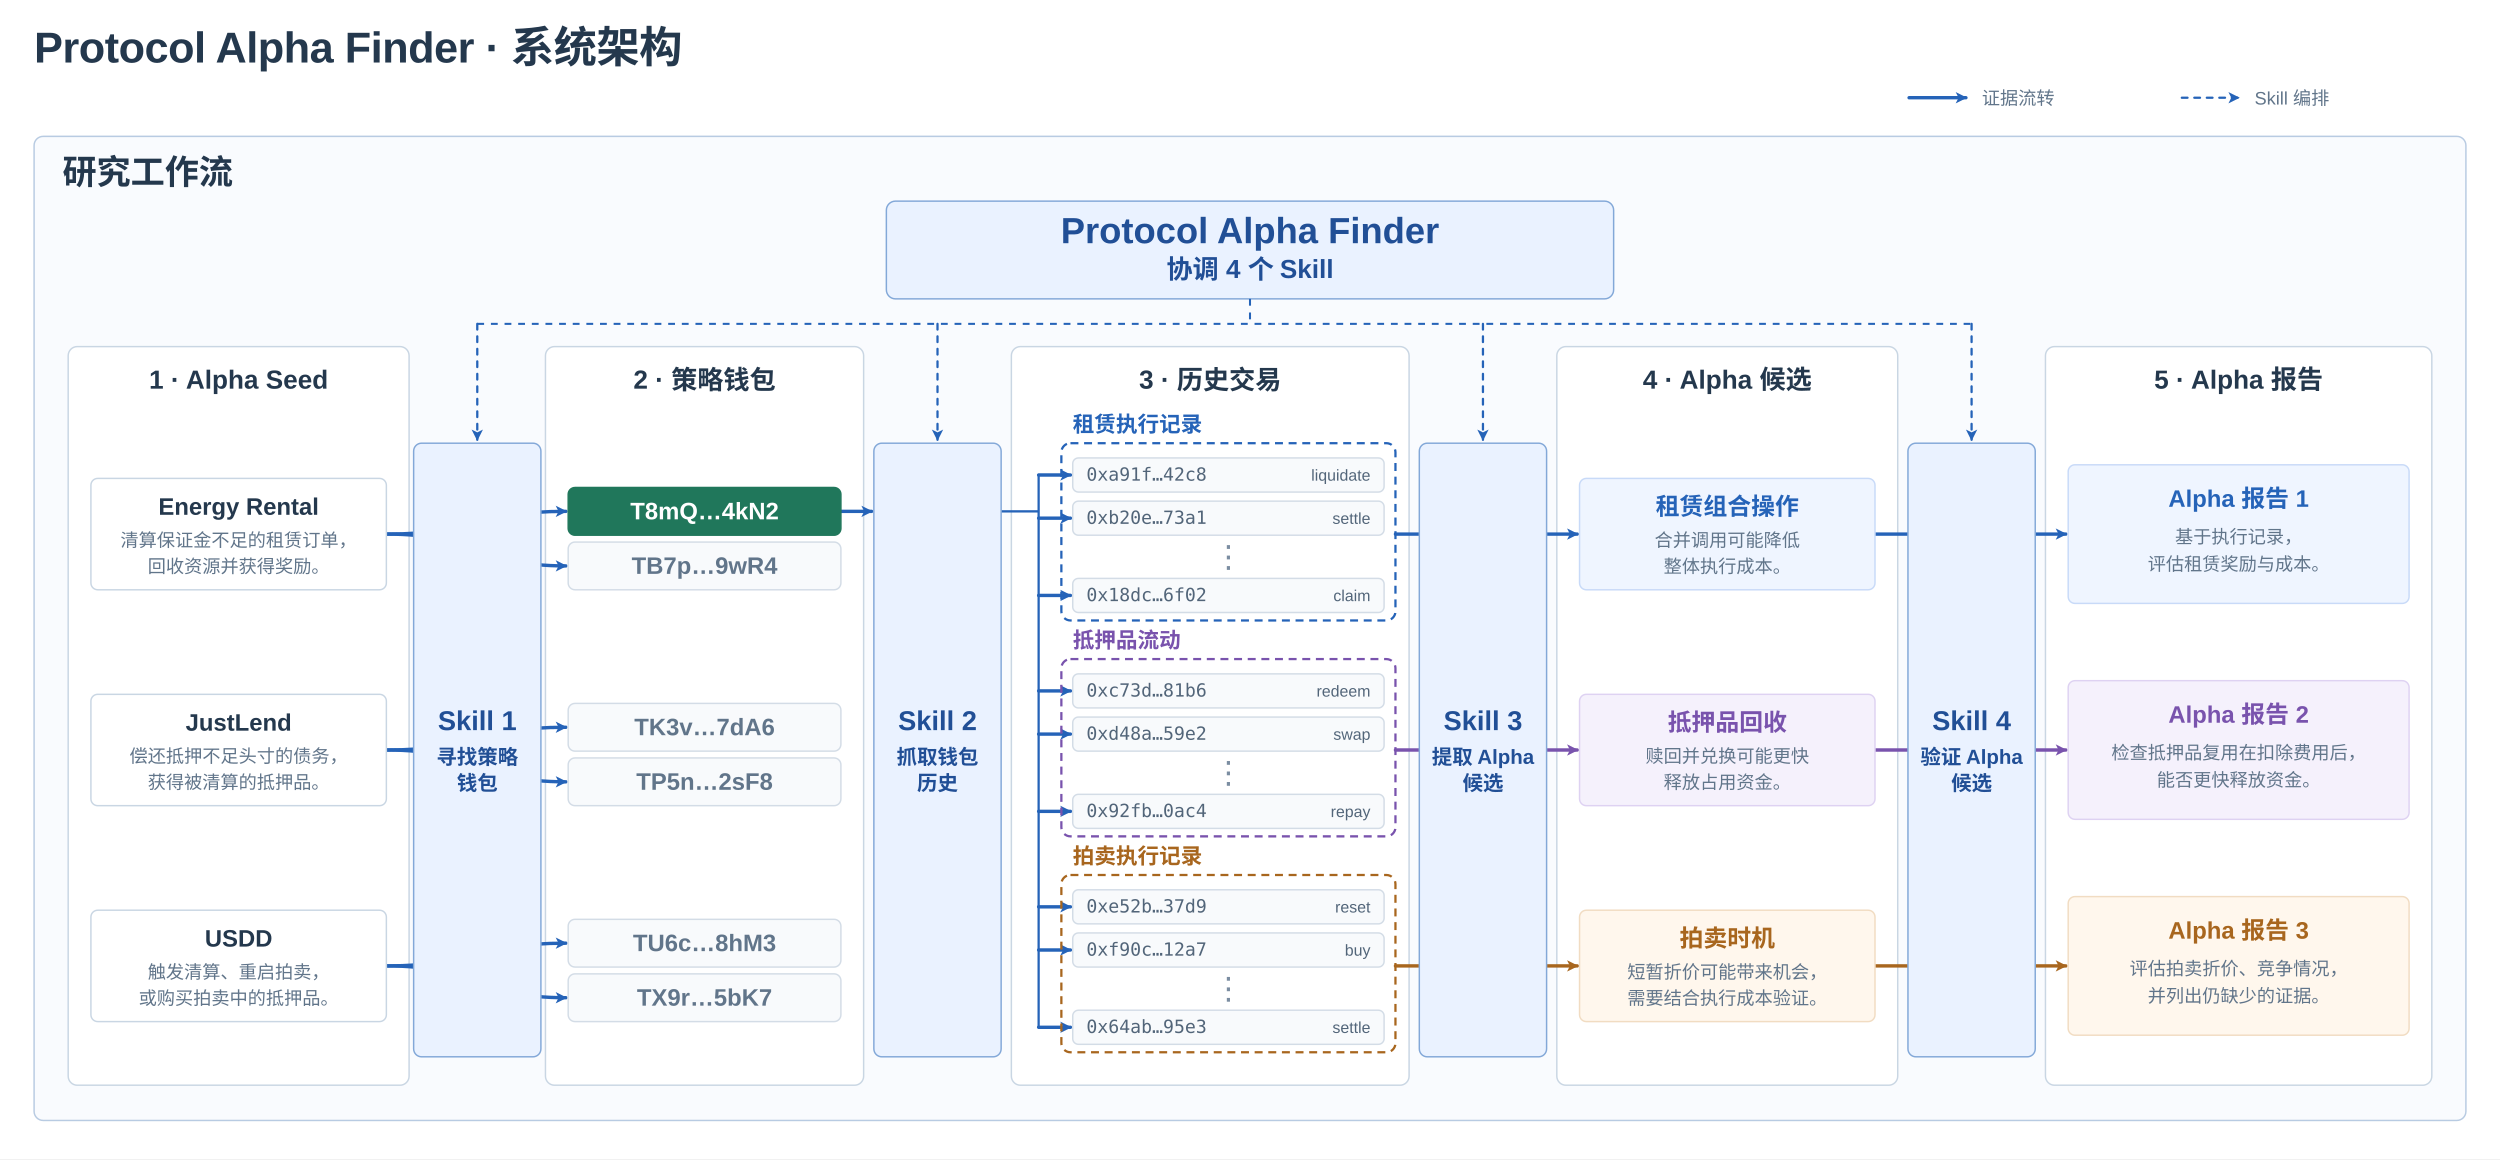
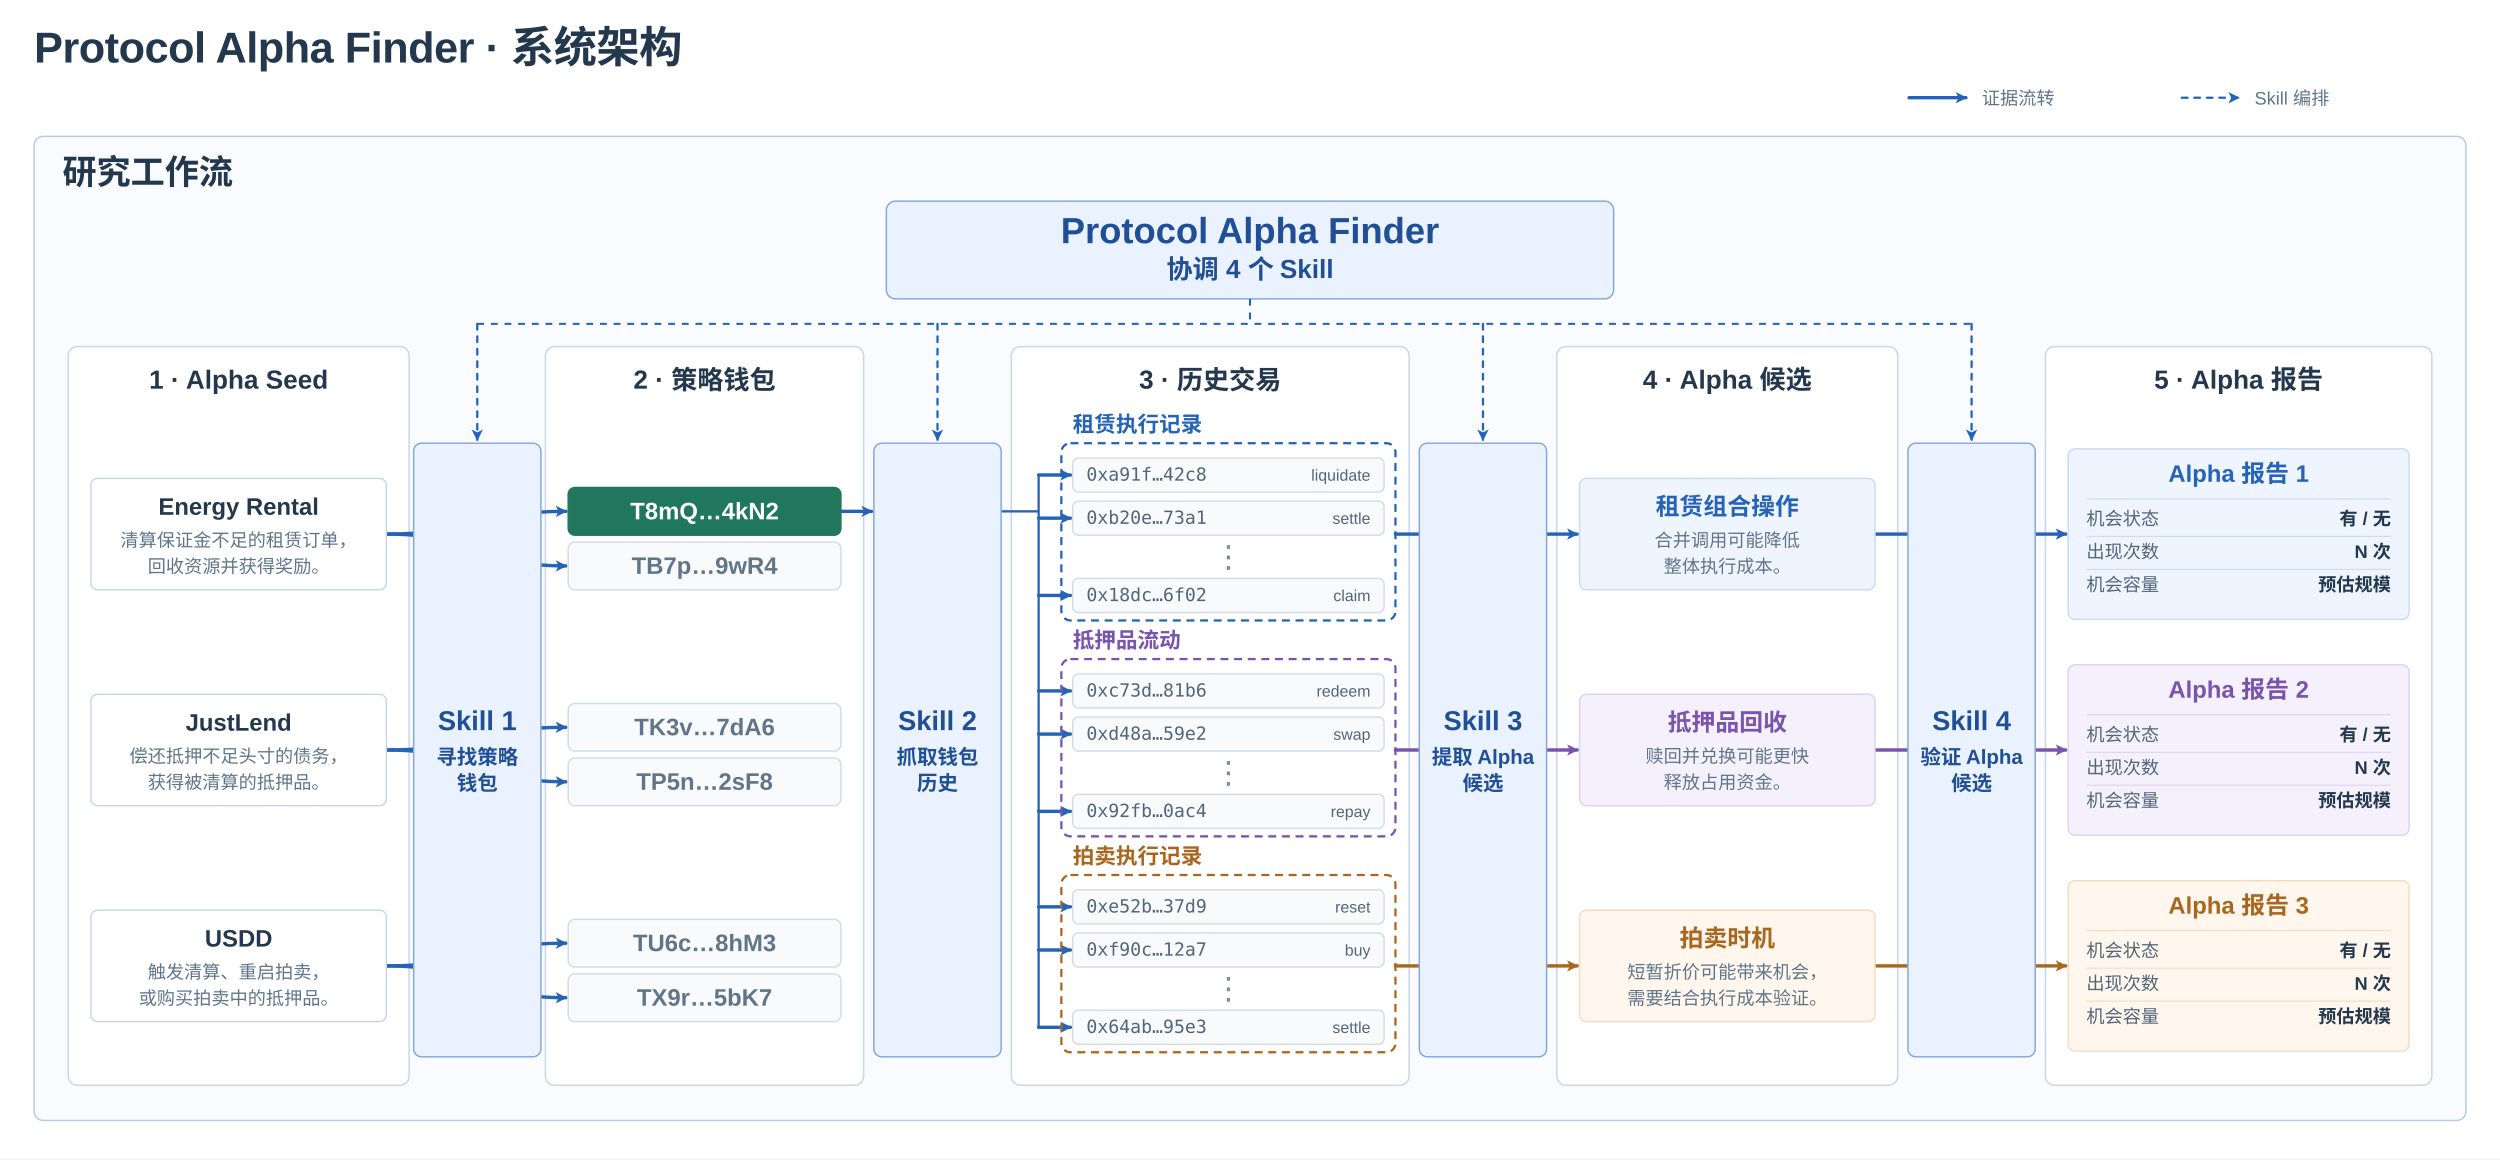
<svg xmlns="http://www.w3.org/2000/svg" width="2200" height="1020" viewBox="0 0 2200 1020" role="img" aria-labelledby="title desc" xml:lang="zh-CN">
  <defs>
    <marker id="a0" viewBox="0 0 10 10" refX="9" refY="5" markerWidth="10" markerHeight="10" markerUnits="userSpaceOnUse" orient="auto">
      <path d="M 0 0 L 10 5 L 0 10 L 2.5 5 Z" fill="#2563b8" />
    </marker>
    <marker id="a1" viewBox="0 0 10 10" refX="9" refY="5" markerWidth="10" markerHeight="10" markerUnits="userSpaceOnUse" orient="auto">
      <path d="M 0 0 L 10 5 L 0 10 L 2.5 5 Z" fill="#7953ad" />
    </marker>
    <marker id="a2" viewBox="0 0 10 10" refX="9" refY="5" markerWidth="10" markerHeight="10" markerUnits="userSpaceOnUse" orient="auto">
      <path d="M 0 0 L 10 5 L 0 10 L 2.5 5 Z" fill="#a8661e" />
    </marker>
    <marker id="a3" viewBox="0 0 10 10" refX="9" refY="5" markerWidth="10" markerHeight="10" markerUnits="userSpaceOnUse" orient="auto">
      <path d="M 0 0 L 10 5 L 0 10 L 2.5 5 Z" fill="#20775b" />
    </marker>
  </defs>
  <style>
text { font-family: Arial, 'PingFang SC', 'Microsoft YaHei', sans-serif; fill:#24384d; }
.title { font-size:38px; font-weight:700; letter-spacing:-.4px; }
.heading { font-size:23px; font-weight:650; }
.node { font-size:21px; font-weight:600; }
.body { font-size:18px; fill:#526579; }
.small { font-size:16px; fill:#61758a; }
.code { font-family:'SFMono-Regular',Consolas,monospace; font-size:16px; }
.label { font-size:14px; font-weight:650; letter-spacing:1px; fill:#61758a; }
</style>
  <rect x="0" y="0" width="2200" height="1020" rx="0" fill="#ffffff" stroke="none" stroke-width="1.3" />
  <style>
.workflow-title { font-size:30px; font-weight:700; }
.skill-title { font-size:24px; font-weight:700; }
.skill-phrase { font-size:18px; font-weight:700; }
.coordinator-title { font-size:32px; font-weight:700; }
.coordinator-description { font-size:23px; font-weight:700; }
.transaction-id { font-family:'SFMono-Regular',Consolas,monospace; font-size:16px; fill:#526579; }
.transaction-action { font-size:14px; fill:#526579; }
.transaction-ellipsis { font-size:27px; fill:#7b8da1; }
.group-label { font-size:19px; font-weight:700; }
+ .report-field { font-size:16px; fill:#526579; }
+ .report-value { font-size:16px; font-weight:600; }
</style>
  <text x="30" y="55" class="title" text-anchor="start">Protocol Alpha Finder · 系统架构</text>
  <path data-kind="legend-evidence" d="M 1680 86 C 1705.0 86 1705.0 86 1730 86" stroke="#2563b8" stroke-width="3" fill="none" stroke-linecap="round" marker-end="url(#a0)" />
  <text x="1744" y="92" class="small" text-anchor="start">证据流转</text>
  <path data-kind="legend-control" d="M 1920 86 C 1945.0 86 1945.0 86 1970 86" stroke="#2563b8" stroke-width="2" fill="none" stroke-linecap="round" marker-end="url(#a0)" stroke-dasharray="5 6" />
  <text x="1984" y="92" class="small" text-anchor="start">Skill 编排</text>
  <rect x="30" y="120" width="2140" height="866" rx="8" fill="#f9fbfe" stroke="#b8cbe2" stroke-width="1.3" />
  <text x="55" y="162" class="workflow-title" text-anchor="start">研究工作流</text>
  <rect x="780" y="177" width="640" height="86" rx="8" fill="#eaf2ff" stroke="#83a8d8" stroke-width="1.3" />
  <text x="1100" y="214" class="coordinator-title" text-anchor="middle" style="fill:#214f96">Protocol Alpha Finder</text>
  <text x="1100" y="245" class="coordinator-description" text-anchor="middle" style="fill:#214f96">协调 4 个 Skill</text>
  <path data-kind="coordination-bus" d="M 1100 263 V 285 M 420 285 H 1735" stroke="#2563b8" stroke-width="1.8" stroke-dasharray="6 6" fill="none" />
  <path data-kind="skill-coordination" d="M 420 285 C 420 336.0 420 336.0 420 387.0" stroke="#2563b8" stroke-width="2" fill="none" stroke-linecap="round" marker-end="url(#a0)" stroke-dasharray="5 6" />
  <path data-kind="skill-coordination" d="M 825 285 C 825 336.0 825 336.0 825 387.0" stroke="#2563b8" stroke-width="2" fill="none" stroke-linecap="round" marker-end="url(#a0)" stroke-dasharray="5 6" />
  <path data-kind="skill-coordination" d="M 1305 285 C 1305 336.0 1305 336.0 1305 387.0" stroke="#2563b8" stroke-width="2" fill="none" stroke-linecap="round" marker-end="url(#a0)" stroke-dasharray="5 6" />
  <path data-kind="skill-coordination" d="M 1735 285 C 1735 336.0 1735 336.0 1735 387.0" stroke="#2563b8" stroke-width="2" fill="none" stroke-linecap="round" marker-end="url(#a0)" stroke-dasharray="5 6" />
  <rect x="60" y="305" width="300" height="650" rx="8" fill="#ffffff" stroke="#c9d6e3" stroke-width="1.3" />
  <text x="210.0" y="342" class="heading" text-anchor="middle">1 · Alpha Seed</text>
  <rect x="480" y="305" width="280" height="650" rx="8" fill="#ffffff" stroke="#c9d6e3" stroke-width="1.3" />
  <text x="620.0" y="342" class="heading" text-anchor="middle">2 · 策略钱包</text>
  <rect x="890" y="305" width="350" height="650" rx="8" fill="#ffffff" stroke="#c9d6e3" stroke-width="1.3" />
  <text x="1065.0" y="342" class="heading" text-anchor="middle">3 · 历史交易</text>
  <rect x="1370" y="305" width="300" height="650" rx="8" fill="#ffffff" stroke="#c9d6e3" stroke-width="1.3" />
  <text x="1520.0" y="342" class="heading" text-anchor="middle">4 · Alpha 候选</text>
  <rect x="1800" y="305" width="340" height="650" rx="8" fill="#ffffff" stroke="#c9d6e3" stroke-width="1.3" />
  <text x="1970.0" y="342" class="heading" text-anchor="middle">5 · Alpha 报告</text>
  <path data-kind="seed-wallet" d="M 340 470 C 419.0 470 419.0 450 498 450" stroke="#2563b8" stroke-width="3" fill="none" stroke-linecap="round" marker-end="url(#a0)" />
  <path data-kind="seed-wallet" d="M 340 470 C 419.0 470 419.0 498 498 498" stroke="#2563b8" stroke-width="3" fill="none" stroke-linecap="round" marker-end="url(#a0)" />
  <path data-kind="seed-wallet" d="M 340 660 C 419.0 660 419.0 640 498 640" stroke="#2563b8" stroke-width="3" fill="none" stroke-linecap="round" marker-end="url(#a0)" />
  <path data-kind="seed-wallet" d="M 340 660 C 419.0 660 419.0 688 498 688" stroke="#2563b8" stroke-width="3" fill="none" stroke-linecap="round" marker-end="url(#a0)" />
  <path data-kind="seed-wallet" d="M 340 850 C 419.0 850 419.0 830 498 830" stroke="#2563b8" stroke-width="3" fill="none" stroke-linecap="round" marker-end="url(#a0)" />
  <path data-kind="seed-wallet" d="M 340 850 C 419.0 850 419.0 878 498 878" stroke="#2563b8" stroke-width="3" fill="none" stroke-linecap="round" marker-end="url(#a0)" />
  <path data-kind="wallet-history" d="M 740 450 H 767" stroke="#2563b8" stroke-width="3" fill="none" stroke-linecap="round" marker-end="url(#a0)" />
  <path data-kind="monitor-feed" d="M 881 450 H 914 M 914 418 V 904" stroke="#2563b8" stroke-width="2" fill="none" stroke-linecap="round" />
  <path data-kind="monitored-transaction" d="M 914 418 C 928.0 418 928.0 418 942 418" stroke="#2563b8" stroke-width="3" fill="none" stroke-linecap="round" marker-end="url(#a0)" />
  <path data-kind="monitored-transaction" d="M 914 456 C 928.0 456 928.0 456 942 456" stroke="#2563b8" stroke-width="3" fill="none" stroke-linecap="round" marker-end="url(#a0)" />
  <path data-kind="monitored-transaction" d="M 914 524 C 928.0 524 928.0 524 942 524" stroke="#2563b8" stroke-width="3" fill="none" stroke-linecap="round" marker-end="url(#a0)" />
  <path data-kind="monitored-transaction" d="M 914 608 C 928.0 608 928.0 608 942 608" stroke="#2563b8" stroke-width="3" fill="none" stroke-linecap="round" marker-end="url(#a0)" />
  <path data-kind="monitored-transaction" d="M 914 646 C 928.0 646 928.0 646 942 646" stroke="#2563b8" stroke-width="3" fill="none" stroke-linecap="round" marker-end="url(#a0)" />
  <path data-kind="monitored-transaction" d="M 914 714 C 928.0 714 928.0 714 942 714" stroke="#2563b8" stroke-width="3" fill="none" stroke-linecap="round" marker-end="url(#a0)" />
  <path data-kind="monitored-transaction" d="M 914 798 C 928.0 798 928.0 798 942 798" stroke="#2563b8" stroke-width="3" fill="none" stroke-linecap="round" marker-end="url(#a0)" />
  <path data-kind="monitored-transaction" d="M 914 836 C 928.0 836 928.0 836 942 836" stroke="#2563b8" stroke-width="3" fill="none" stroke-linecap="round" marker-end="url(#a0)" />
  <path data-kind="monitored-transaction" d="M 914 904 C 928.0 904 928.0 904 942 904" stroke="#2563b8" stroke-width="3" fill="none" stroke-linecap="round" marker-end="url(#a0)" />
  <path data-kind="history-candidate" d="M 1228 470 C 1308.0 470 1308.0 470 1388 470" stroke="#2563b8" stroke-width="3" fill="none" stroke-linecap="round" marker-end="url(#a0)" />
  <path data-kind="history-candidate" d="M 1228 660 C 1308.0 660 1308.0 660 1388 660" stroke="#7953ad" stroke-width="3" fill="none" stroke-linecap="round" marker-end="url(#a1)" />
  <path data-kind="history-candidate" d="M 1228 850 C 1308.0 850 1308.0 850 1388 850" stroke="#a8661e" stroke-width="3" fill="none" stroke-linecap="round" marker-end="url(#a2)" />
  <path data-kind="candidate-report" d="M 1650 470 C 1734.0 470 1734.0 470 1818 470" stroke="#2563b8" stroke-width="3" fill="none" stroke-linecap="round" marker-end="url(#a0)" />
  <path data-kind="candidate-report" d="M 1650 660 C 1734.0 660 1734.0 660 1818 660" stroke="#7953ad" stroke-width="3" fill="none" stroke-linecap="round" marker-end="url(#a1)" />
  <path data-kind="candidate-report" d="M 1650 850 C 1734.0 850 1734.0 850 1818 850" stroke="#a8661e" stroke-width="3" fill="none" stroke-linecap="round" marker-end="url(#a2)" />
  <rect x="80" y="421" width="260" height="98" rx="6" fill="#ffffff" stroke="#c9d6e3" stroke-width="1.3" />
  <text x="210" y="453" class="node" text-anchor="middle">Energy Rental</text>
  <text x="210" y="481" class="small" text-anchor="middle">清算保证金不足的租赁订单，</text>
  <text x="210" y="504" class="small" text-anchor="middle">回收资源并获得奖励。</text>
  <rect data-kind="transaction-group" x="934" y="390" width="294" height="156" rx="8" fill="none" stroke="#2563b8" stroke-width="2" stroke-dasharray="7 5" />
  <text x="944" y="380" class="group-label" text-anchor="start" style="fill:#2563b8">租赁执行记录</text>
  <g data-kind="transaction-row">
    <rect x="944" y="403" width="274" height="30" rx="5" fill="#f8fafc" stroke="#d3dce6" stroke-width="1.3" />
    <text x="956" y="423" class="transaction-id" text-anchor="start">0xa91f…42c8</text>
    <text x="1206" y="423" class="transaction-action" text-anchor="end">liquidate</text>
  </g>
  <g data-kind="transaction-row">
    <rect x="944" y="441" width="274" height="30" rx="5" fill="#f8fafc" stroke="#d3dce6" stroke-width="1.3" />
    <text x="956" y="461" class="transaction-id" text-anchor="start">0xb20e…73a1</text>
    <text x="1206" y="461" class="transaction-action" text-anchor="end">settle</text>
  </g>
  <g data-kind="transaction-row">
    <rect x="944" y="509" width="274" height="30" rx="5" fill="#f8fafc" stroke="#d3dce6" stroke-width="1.3" />
    <text x="956" y="529" class="transaction-id" text-anchor="start">0x18dc…6f02</text>
    <text x="1206" y="529" class="transaction-action" text-anchor="end">claim</text>
  </g>
  <text x="1081" y="499" class="transaction-ellipsis" text-anchor="middle">⋮</text>
  <rect x="1390" y="421" width="260" height="98" rx="6" fill="#eff5ff" stroke="#c8daf8" stroke-width="1.3" />
  <text x="1520" y="453" class="node" text-anchor="middle" style="fill:#2563b8">租赁组合操作</text>
  <text x="1520" y="481" class="small" text-anchor="middle">合并调用可能降低</text>
  <text x="1520" y="504" class="small" text-anchor="middle">整体执行成本。</text>
  <g data-kind="alpha-report">
-     <rect x="1820" y="409" width="300" height="122" rx="6" fill="#eff5ff" stroke="#c8daf8" stroke-width="1.3" />
-     <text x="1970" y="446" class="node" text-anchor="middle" style="fill:#2563b8">Alpha 报告 1</text>
-     <text x="1970" y="478" class="small" text-anchor="middle">基于执行记录，</text>
-     <text x="1970" y="502" class="small" text-anchor="middle">评估租赁奖励与成本。</text>
+     <rect x="1820" y="395" width="300" height="150" rx="6" fill="#eff5ff" stroke="#c8daf8" stroke-width="1.3" />
+     <text x="1970" y="424" class="node" text-anchor="middle" style="fill:#2563b8">Alpha 报告 1</text>
+     <path d="M 1836 439 L 2104 439" stroke="#c8daf8" fill="none" />
+     <text x="1836" y="462" class="report-field" text-anchor="start">机会状态</text>
+     <text x="2104" y="462" class="report-value" text-anchor="end">有 / 无</text>
+     <path d="M 1836 472 L 2104 472" stroke="#c8daf8" fill="none" />
+     <text x="1836" y="491" class="report-field" text-anchor="start">出现次数</text>
+     <text x="2104" y="491" class="report-value" text-anchor="end">N 次</text>
+     <path d="M 1836 501 L 2104 501" stroke="#c8daf8" fill="none" />
+     <text x="1836" y="520" class="report-field" text-anchor="start">机会容量</text>
+     <text x="2104" y="520" class="report-value" text-anchor="end">预估规模</text>
  </g>
  <rect x="80" y="611" width="260" height="98" rx="6" fill="#ffffff" stroke="#c9d6e3" stroke-width="1.3" />
  <text x="210" y="643" class="node" text-anchor="middle">JustLend</text>
  <text x="210" y="671" class="small" text-anchor="middle">偿还抵押不足头寸的债务，</text>
  <text x="210" y="694" class="small" text-anchor="middle">获得被清算的抵押品。</text>
  <rect data-kind="transaction-group" x="934" y="580" width="294" height="156" rx="8" fill="none" stroke="#7953ad" stroke-width="2" stroke-dasharray="7 5" />
  <text x="944" y="570" class="group-label" text-anchor="start" style="fill:#7953ad">抵押品流动</text>
  <g data-kind="transaction-row">
    <rect x="944" y="593" width="274" height="30" rx="5" fill="#f8fafc" stroke="#d3dce6" stroke-width="1.3" />
    <text x="956" y="613" class="transaction-id" text-anchor="start">0xc73d…81b6</text>
    <text x="1206" y="613" class="transaction-action" text-anchor="end">redeem</text>
  </g>
  <g data-kind="transaction-row">
    <rect x="944" y="631" width="274" height="30" rx="5" fill="#f8fafc" stroke="#d3dce6" stroke-width="1.3" />
    <text x="956" y="651" class="transaction-id" text-anchor="start">0xd48a…59e2</text>
    <text x="1206" y="651" class="transaction-action" text-anchor="end">swap</text>
  </g>
  <g data-kind="transaction-row">
    <rect x="944" y="699" width="274" height="30" rx="5" fill="#f8fafc" stroke="#d3dce6" stroke-width="1.3" />
    <text x="956" y="719" class="transaction-id" text-anchor="start">0x92fb…0ac4</text>
    <text x="1206" y="719" class="transaction-action" text-anchor="end">repay</text>
  </g>
  <text x="1081" y="689" class="transaction-ellipsis" text-anchor="middle">⋮</text>
  <rect x="1390" y="611" width="260" height="98" rx="6" fill="#f5f1fc" stroke="#ded2f2" stroke-width="1.3" />
  <text x="1520" y="643" class="node" text-anchor="middle" style="fill:#7953ad">抵押品回收</text>
  <text x="1520" y="671" class="small" text-anchor="middle">赎回并兑换可能更快</text>
  <text x="1520" y="694" class="small" text-anchor="middle">释放占用资金。</text>
  <g data-kind="alpha-report">
-     <rect x="1820" y="599" width="300" height="122" rx="6" fill="#f5f1fc" stroke="#ded2f2" stroke-width="1.3" />
-     <text x="1970" y="636" class="node" text-anchor="middle" style="fill:#7953ad">Alpha 报告 2</text>
-     <text x="1970" y="668" class="small" text-anchor="middle">检查抵押品复用在扣除费用后，</text>
-     <text x="1970" y="692" class="small" text-anchor="middle">能否更快释放资金。</text>
+     <rect x="1820" y="585" width="300" height="150" rx="6" fill="#f5f1fc" stroke="#ded2f2" stroke-width="1.3" />
+     <text x="1970" y="614" class="node" text-anchor="middle" style="fill:#7953ad">Alpha 报告 2</text>
+     <path d="M 1836 629 L 2104 629" stroke="#ded2f2" fill="none" />
+     <text x="1836" y="652" class="report-field" text-anchor="start">机会状态</text>
+     <text x="2104" y="652" class="report-value" text-anchor="end">有 / 无</text>
+     <path d="M 1836 662 L 2104 662" stroke="#ded2f2" fill="none" />
+     <text x="1836" y="681" class="report-field" text-anchor="start">出现次数</text>
+     <text x="2104" y="681" class="report-value" text-anchor="end">N 次</text>
+     <path d="M 1836 691 L 2104 691" stroke="#ded2f2" fill="none" />
+     <text x="1836" y="710" class="report-field" text-anchor="start">机会容量</text>
+     <text x="2104" y="710" class="report-value" text-anchor="end">预估规模</text>
  </g>
  <rect x="80" y="801" width="260" height="98" rx="6" fill="#ffffff" stroke="#c9d6e3" stroke-width="1.3" />
  <text x="210" y="833" class="node" text-anchor="middle">USDD</text>
  <text x="210" y="861" class="small" text-anchor="middle">触发清算、重启拍卖，</text>
  <text x="210" y="884" class="small" text-anchor="middle">或购买拍卖中的抵押品。</text>
  <rect data-kind="transaction-group" x="934" y="770" width="294" height="156" rx="8" fill="none" stroke="#a8661e" stroke-width="2" stroke-dasharray="7 5" />
  <text x="944" y="760" class="group-label" text-anchor="start" style="fill:#a8661e">拍卖执行记录</text>
  <g data-kind="transaction-row">
    <rect x="944" y="783" width="274" height="30" rx="5" fill="#f8fafc" stroke="#d3dce6" stroke-width="1.3" />
    <text x="956" y="803" class="transaction-id" text-anchor="start">0xe52b…37d9</text>
    <text x="1206" y="803" class="transaction-action" text-anchor="end">reset</text>
  </g>
  <g data-kind="transaction-row">
    <rect x="944" y="821" width="274" height="30" rx="5" fill="#f8fafc" stroke="#d3dce6" stroke-width="1.3" />
    <text x="956" y="841" class="transaction-id" text-anchor="start">0xf90c…12a7</text>
    <text x="1206" y="841" class="transaction-action" text-anchor="end">buy</text>
  </g>
  <g data-kind="transaction-row">
    <rect x="944" y="889" width="274" height="30" rx="5" fill="#f8fafc" stroke="#d3dce6" stroke-width="1.3" />
    <text x="956" y="909" class="transaction-id" text-anchor="start">0x64ab…95e3</text>
    <text x="1206" y="909" class="transaction-action" text-anchor="end">settle</text>
  </g>
  <text x="1081" y="879" class="transaction-ellipsis" text-anchor="middle">⋮</text>
  <rect x="1390" y="801" width="260" height="98" rx="6" fill="#fff7ed" stroke="#f1dcc2" stroke-width="1.3" />
  <text x="1520" y="833" class="node" text-anchor="middle" style="fill:#a8661e">拍卖时机</text>
  <text x="1520" y="861" class="small" text-anchor="middle">短暂折价可能带来机会，</text>
  <text x="1520" y="884" class="small" text-anchor="middle">需要结合执行成本验证。</text>
  <g data-kind="alpha-report">
-     <rect x="1820" y="789" width="300" height="122" rx="6" fill="#fff7ed" stroke="#f1dcc2" stroke-width="1.3" />
-     <text x="1970" y="826" class="node" text-anchor="middle" style="fill:#a8661e">Alpha 报告 3</text>
-     <text x="1970" y="858" class="small" text-anchor="middle">评估拍卖折价、竞争情况，</text>
-     <text x="1970" y="882" class="small" text-anchor="middle">并列出仍缺少的证据。</text>
+     <rect x="1820" y="775" width="300" height="150" rx="6" fill="#fff7ed" stroke="#f1dcc2" stroke-width="1.3" />
+     <text x="1970" y="804" class="node" text-anchor="middle" style="fill:#a8661e">Alpha 报告 3</text>
+     <path d="M 1836 819 L 2104 819" stroke="#f1dcc2" fill="none" />
+     <text x="1836" y="842" class="report-field" text-anchor="start">机会状态</text>
+     <text x="2104" y="842" class="report-value" text-anchor="end">有 / 无</text>
+     <path d="M 1836 852 L 2104 852" stroke="#f1dcc2" fill="none" />
+     <text x="1836" y="871" class="report-field" text-anchor="start">出现次数</text>
+     <text x="2104" y="871" class="report-value" text-anchor="end">N 次</text>
+     <path d="M 1836 881 L 2104 881" stroke="#f1dcc2" fill="none" />
+     <text x="1836" y="900" class="report-field" text-anchor="start">机会容量</text>
+     <text x="2104" y="900" class="report-value" text-anchor="end">预估规模</text>
  </g>
  <rect x="500" y="429" width="240" height="42" rx="6" fill="#20775b" stroke="#20775b" stroke-width="1.3" />
  <text x="620" y="457" class="node" text-anchor="middle" style="fill:#ffffff">T8mQ…4kN2</text>
  <rect x="500" y="477" width="240" height="42" rx="6" fill="#f8fafc" stroke="#d3dce6" stroke-width="1.3" />
  <text x="620" y="505" class="node" text-anchor="middle" style="fill:#61758a">TB7p…9wR4</text>
  <rect x="500" y="619" width="240" height="42" rx="6" fill="#f8fafc" stroke="#d3dce6" stroke-width="1.3" />
  <text x="620" y="647" class="node" text-anchor="middle" style="fill:#61758a">TK3v…7dA6</text>
  <rect x="500" y="667" width="240" height="42" rx="6" fill="#f8fafc" stroke="#d3dce6" stroke-width="1.3" />
  <text x="620" y="695" class="node" text-anchor="middle" style="fill:#61758a">TP5n…2sF8</text>
  <rect x="500" y="809" width="240" height="42" rx="6" fill="#f8fafc" stroke="#d3dce6" stroke-width="1.3" />
  <text x="620" y="837" class="node" text-anchor="middle" style="fill:#61758a">TU6c…8hM3</text>
  <rect x="500" y="857" width="240" height="42" rx="6" fill="#f8fafc" stroke="#d3dce6" stroke-width="1.3" />
  <text x="620" y="885" class="node" text-anchor="middle" style="fill:#61758a">TX9r…5bK7</text>
  <g data-kind="skill-badge">
    <rect x="364" y="390.0" width="112" height="540" rx="7" fill="#eaf2ff" stroke="#83a8d8" stroke-width="1.3" />
    <text x="420" y="642.5" class="skill-title" text-anchor="middle" style="fill:#214f96">Skill 1</text>
    <text x="420" y="672.5" class="skill-phrase" text-anchor="middle" style="fill:#214f96">寻找策略</text>
    <text x="420" y="695.5" class="skill-phrase" text-anchor="middle" style="fill:#214f96">钱包</text>
  </g>
  <g data-kind="skill-badge">
    <rect x="769" y="390.0" width="112" height="540" rx="7" fill="#eaf2ff" stroke="#83a8d8" stroke-width="1.3" />
    <text x="825" y="642.5" class="skill-title" text-anchor="middle" style="fill:#214f96">Skill 2</text>
    <text x="825" y="672.5" class="skill-phrase" text-anchor="middle" style="fill:#214f96">抓取钱包</text>
    <text x="825" y="695.5" class="skill-phrase" text-anchor="middle" style="fill:#214f96">历史</text>
  </g>
  <g data-kind="skill-badge">
    <rect x="1249" y="390.0" width="112" height="540" rx="7" fill="#eaf2ff" stroke="#83a8d8" stroke-width="1.3" />
    <text x="1305" y="642.5" class="skill-title" text-anchor="middle" style="fill:#214f96">Skill 3</text>
    <text x="1305" y="672.5" class="skill-phrase" text-anchor="middle" style="fill:#214f96">提取 Alpha</text>
    <text x="1305" y="695.5" class="skill-phrase" text-anchor="middle" style="fill:#214f96">候选</text>
  </g>
  <g data-kind="skill-badge">
    <rect x="1679" y="390.0" width="112" height="540" rx="7" fill="#eaf2ff" stroke="#83a8d8" stroke-width="1.3" />
    <text x="1735" y="642.5" class="skill-title" text-anchor="middle" style="fill:#214f96">Skill 4</text>
    <text x="1735" y="672.5" class="skill-phrase" text-anchor="middle" style="fill:#214f96">验证 Alpha</text>
    <text x="1735" y="695.5" class="skill-phrase" text-anchor="middle" style="fill:#214f96">候选</text>
  </g>
</svg>
